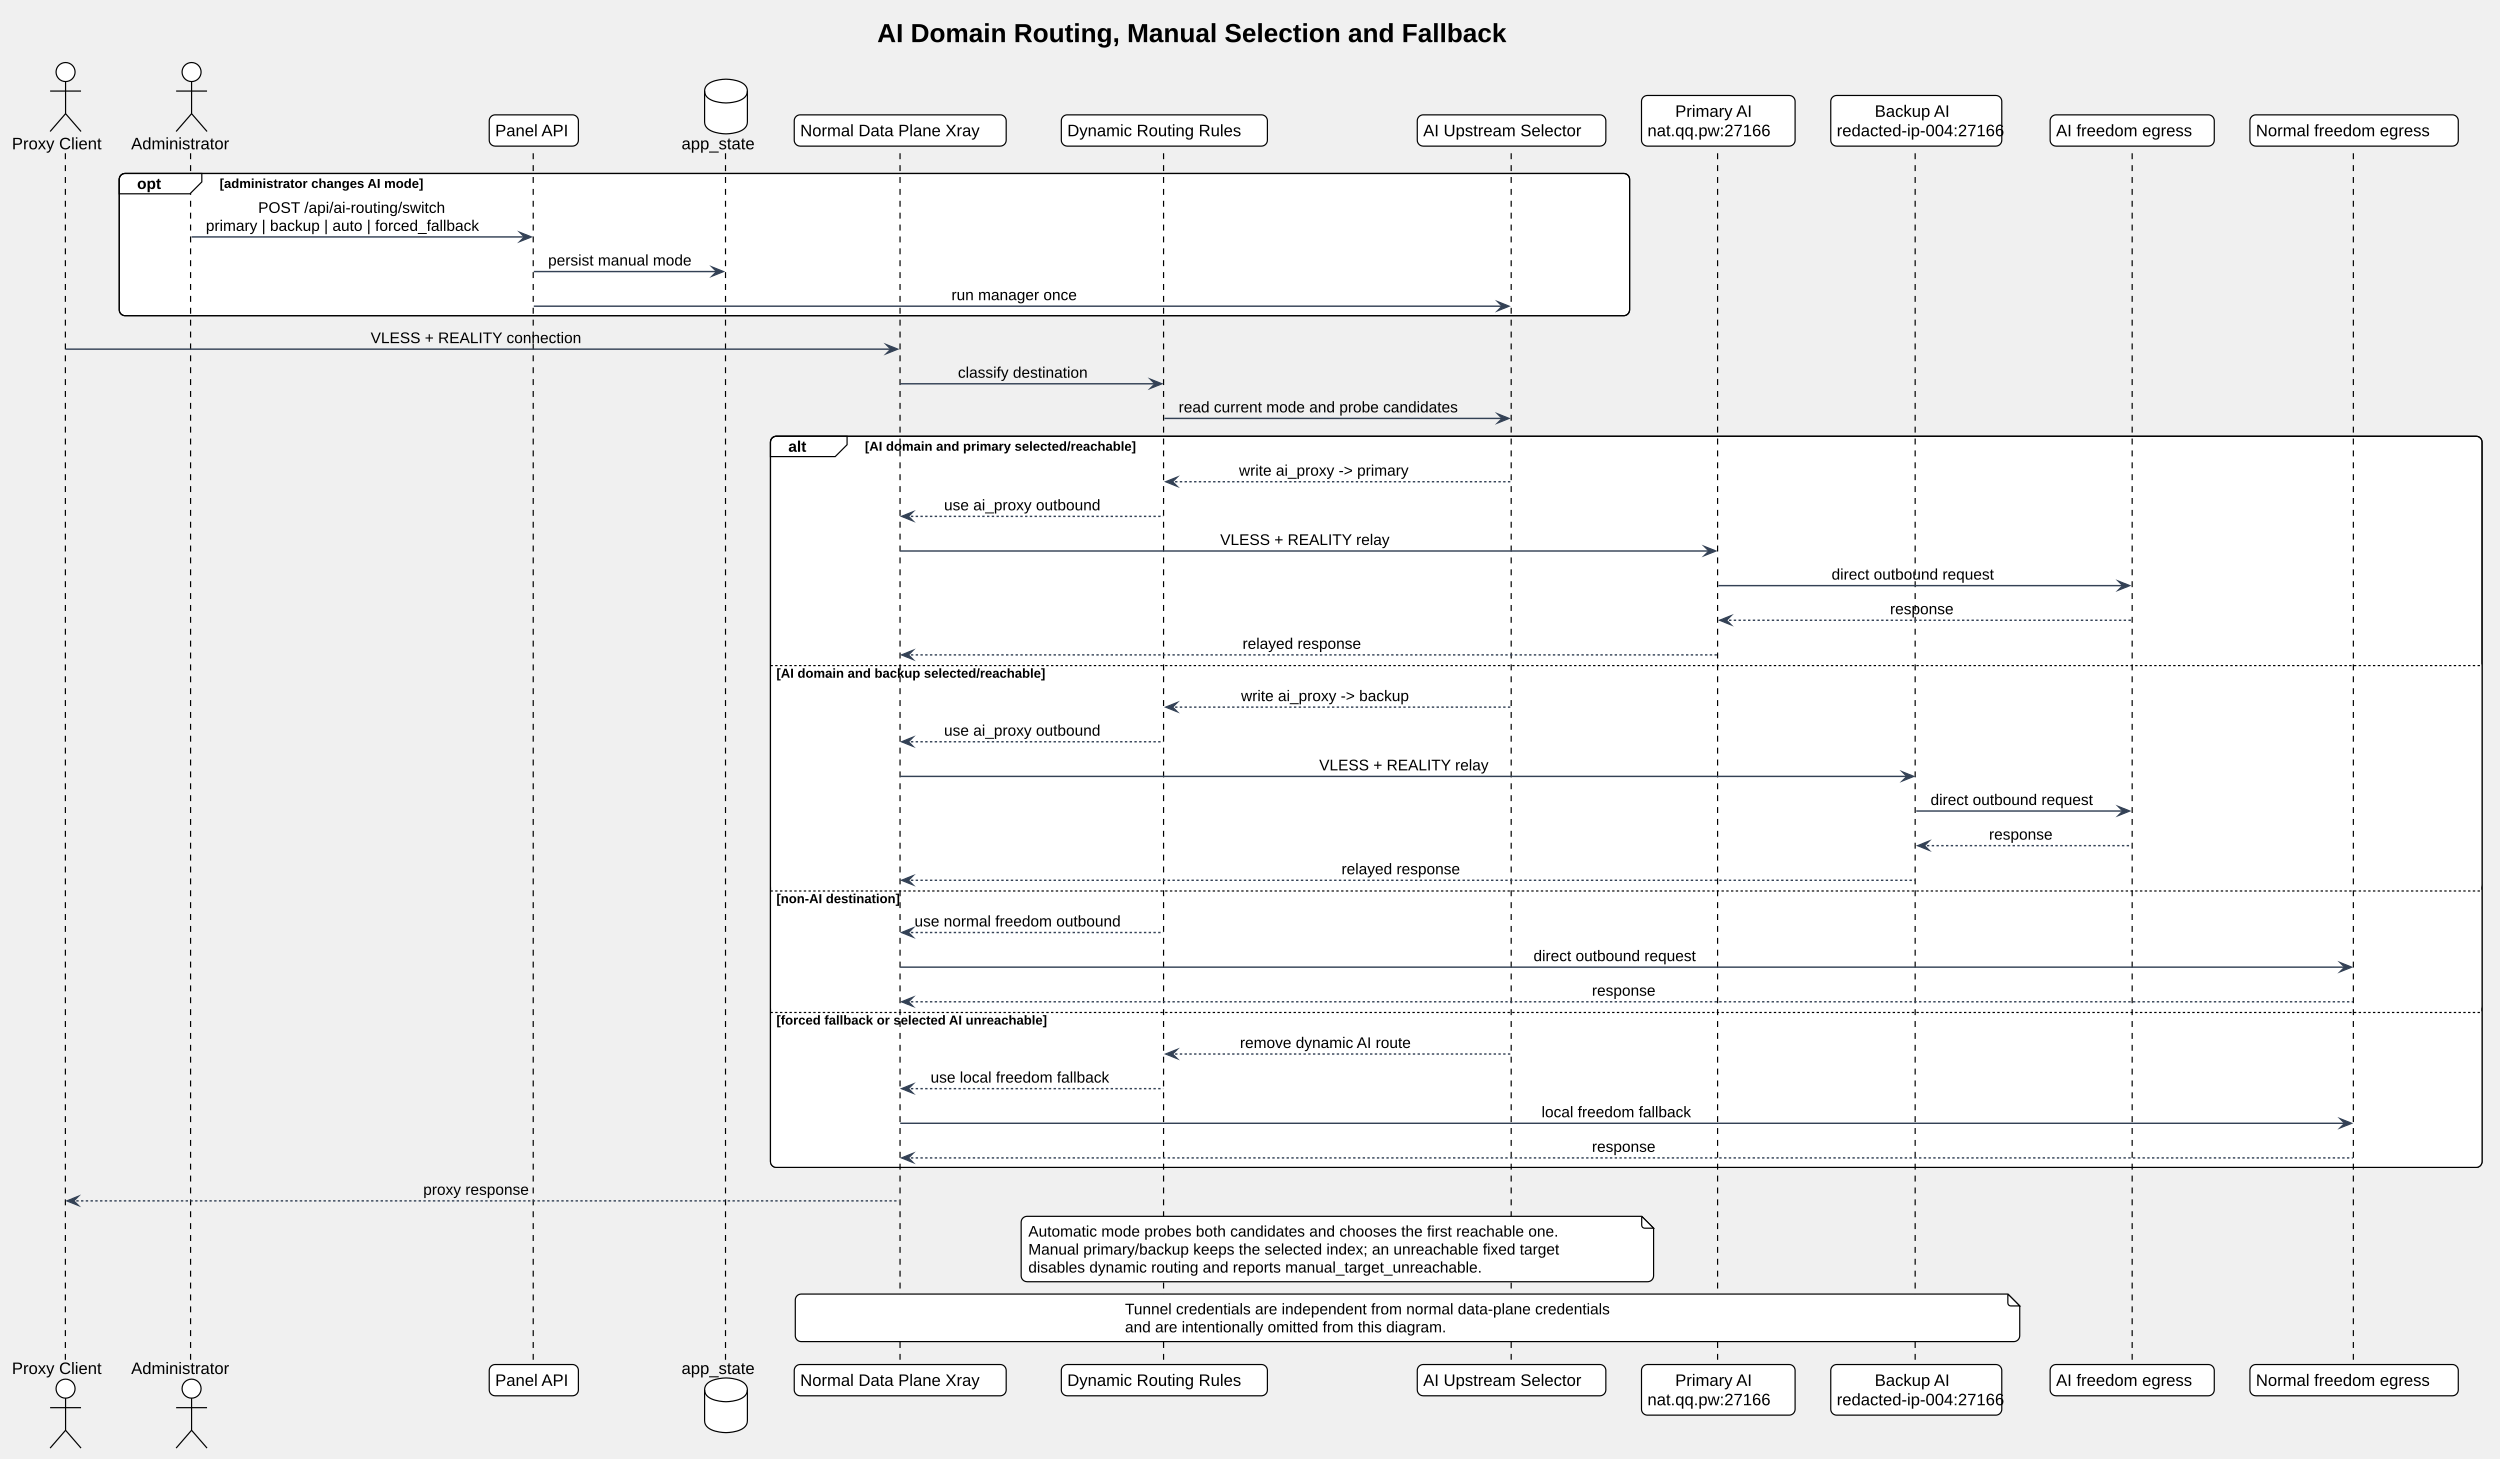
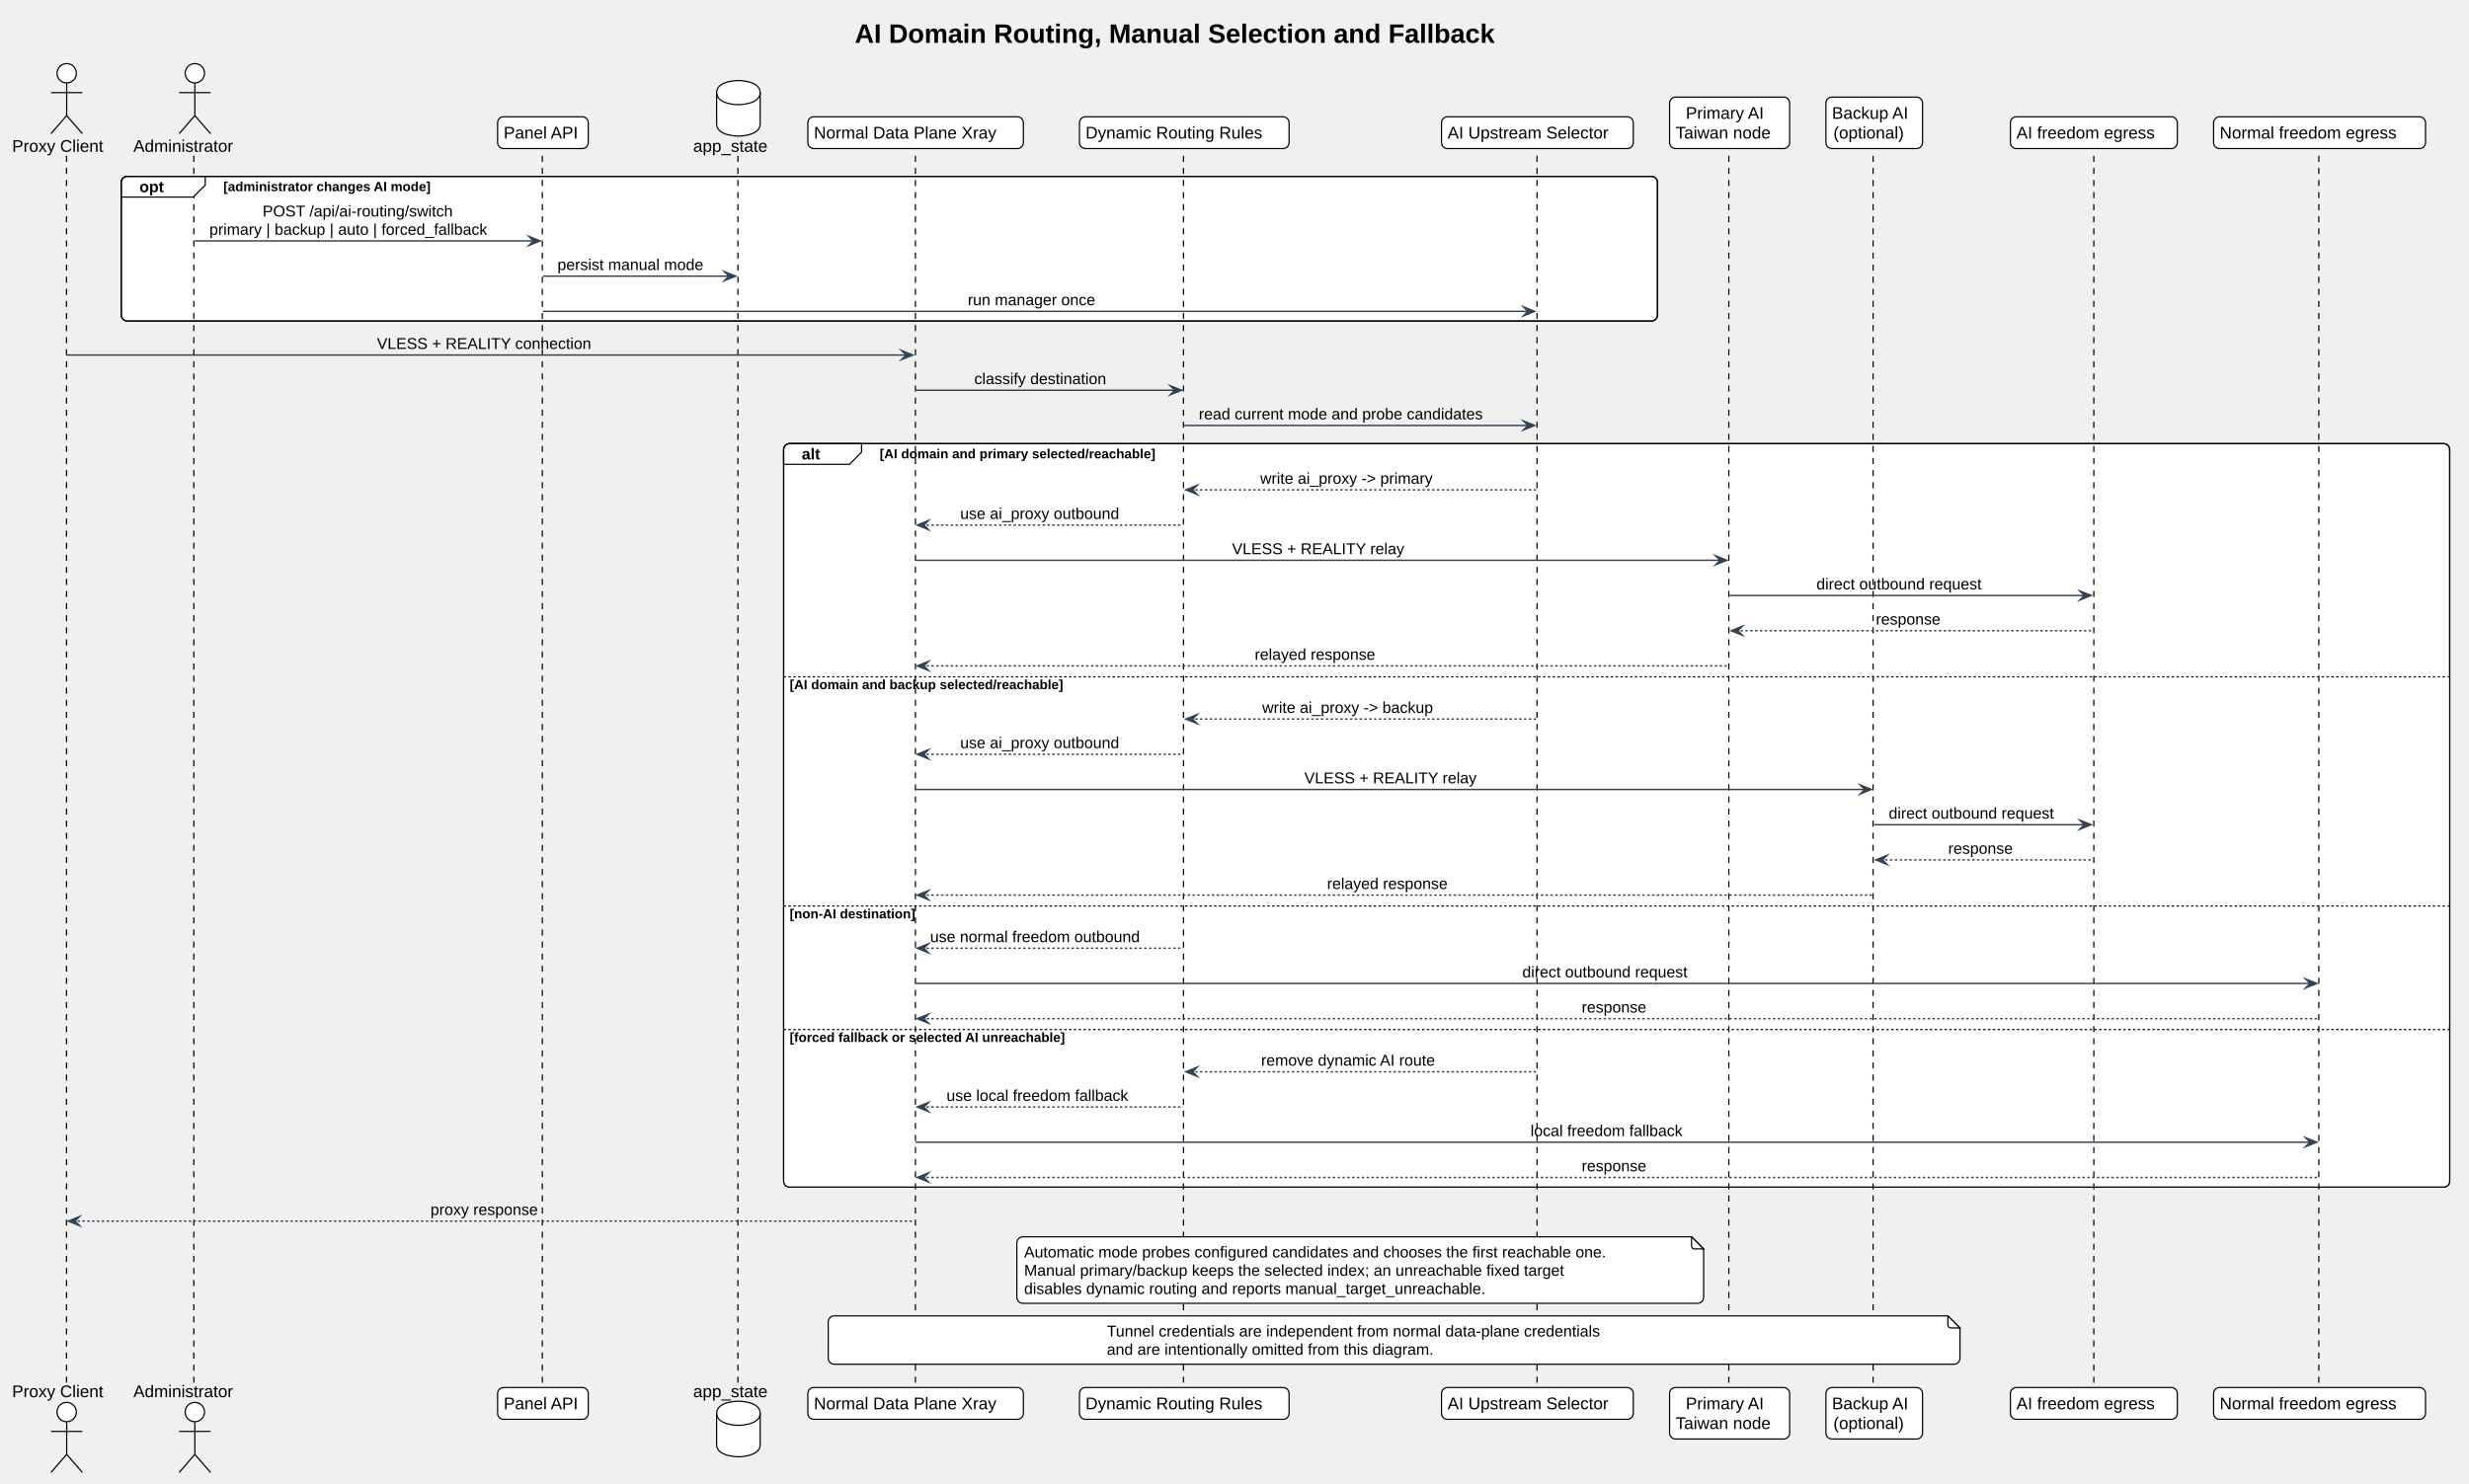
- <svg xmlns="http://www.w3.org/2000/svg" contentStyleType="text/css" data-diagram-type="SEQUENCE" height="1227px" preserveAspectRatio="none" style="width:2103px;height:1227px;background:#FFFFFF;" version="1.1" viewBox="0 0 2103 1227" width="2103px" zoomAndPan="magnify">
+ <svg xmlns="http://www.w3.org/2000/svg" contentStyleType="text/css" data-diagram-type="SEQUENCE" height="1227px" preserveAspectRatio="none" style="width:2042px;height:1227px;background:#FFFFFF;" version="1.1" viewBox="0 0 2042 1227" width="2042px" zoomAndPan="magnify">
  <defs />
  <g>
    <g class="title" data-source-line="11">
-       <text fill="#000000" font-family="Arial" font-size="22" font-weight="700" lengthAdjust="spacing" textLength="626.087" x="737.908" y="35.421">AI Domain Routing, Manual Selection and Fallback</text>
+       <text fill="#000000" font-family="Arial" font-size="22" font-weight="700" lengthAdjust="spacing" textLength="626.087" x="706.972" y="35.421">AI Domain Routing, Manual Selection and Fallback</text>
    </g>
    <rect fill="#FFFFFF" height="119.664" rx="5" ry="5" style="stroke:#000000;stroke-width:1;" width="1270.517" x="100.314" y="145.906" />
-     <rect fill="#FFFFFF" height="615.07" rx="5" ry="5" style="stroke:#000000;stroke-width:1;" width="1439.785" x="648.117" y="366.969" />
-     <path d="M648.117,558.898 L2087.902,558.898 L2087.902,743.5 A5,5 0 0 1 2082.902,748.5 L653.117,748.5 A5,5 0 0 1 648.117,743.5 L648.117,558.898" fill="#FFFFFF" style="stroke:none;stroke-width:1;" />
-     <path d="M648.117,748.5 L2087.902,748.5 L2087.902,845.703 A5,5 0 0 1 2082.902,850.703 L653.117,850.703 A5,5 0 0 1 648.117,845.703 L648.117,748.5" fill="#FFFFFF" style="stroke:none;stroke-width:1;" />
-     <path d="M648.117,850.703 L2087.902,850.703 L2087.902,977.039 A5,5 0 0 1 2082.902,982.039 L653.117,982.039 A5,5 0 0 1 648.117,977.039 L648.117,850.703" fill="#FFFFFF" style="stroke:none;stroke-width:1;" />
+     <rect fill="#FFFFFF" height="615.07" rx="5" ry="5" style="stroke:#000000;stroke-width:1;" width="1377.913" x="648.117" y="366.969" />
+     <path d="M648.117,558.898 L2026.03,558.898 L2026.03,743.5 A5,5 0 0 1 2021.03,748.5 L653.117,748.5 A5,5 0 0 1 648.117,743.5 L648.117,558.898" fill="#FFFFFF" style="stroke:none;stroke-width:1;" />
+     <path d="M648.117,748.5 L2026.03,748.5 L2026.03,845.703 A5,5 0 0 1 2021.03,850.703 L653.117,850.703 A5,5 0 0 1 648.117,845.703 L648.117,748.5" fill="#FFFFFF" style="stroke:none;stroke-width:1;" />
+     <path d="M648.117,850.703 L2026.03,850.703 L2026.03,977.039 A5,5 0 0 1 2021.03,982.039 L653.117,982.039 A5,5 0 0 1 648.117,977.039 L648.117,850.703" fill="#FFFFFF" style="stroke:none;stroke-width:1;" />
    <g class="participant-lifeline" data-entity-uid="part1" data-qualified-name="client" data-source-line="13" id="part1-lifeline">
      <g>
        <rect fill="#000000" fill-opacity="0" height="1014.93" width="8" x="51.157" y="128.906" />
        <line style="stroke:#000000;stroke-width:1;stroke-dasharray:5,5;" x1="55" x2="55" y1="128.906" y2="1143.836" />
      </g>
    </g>
    <g class="participant-lifeline" data-entity-uid="part2" data-qualified-name="admin" data-source-line="14" id="part2-lifeline">
      <g>
        <rect fill="#000000" fill-opacity="0" height="1014.93" width="8" x="157.156" y="128.906" />
        <line style="stroke:#000000;stroke-width:1;stroke-dasharray:5,5;" x1="160.315" x2="160.315" y1="128.906" y2="1143.836" />
      </g>
    </g>
    <g class="participant-lifeline" data-entity-uid="part3" data-qualified-name="panel" data-source-line="15" id="part3-lifeline">
      <g>
        <rect fill="#000000" fill-opacity="0" height="1014.93" width="8" x="445.041" y="128.906" />
        <line style="stroke:#000000;stroke-width:1;stroke-dasharray:5,5;" x1="448.543" x2="448.543" y1="128.906" y2="1143.836" />
      </g>
    </g>
    <g class="participant-lifeline" data-entity-uid="part4" data-qualified-name="state" data-source-line="16" id="part4-lifeline">
      <g>
        <rect fill="#000000" fill-opacity="0" height="1014.93" width="8" x="606.708" y="128.906" />
        <line style="stroke:#000000;stroke-width:1;stroke-dasharray:5,5;" x1="610.3" x2="610.3" y1="128.906" y2="1143.836" />
      </g>
    </g>
    <g class="participant-lifeline" data-entity-uid="part5" data-qualified-name="normal" data-source-line="17" id="part5-lifeline">
      <g>
        <rect fill="#000000" fill-opacity="0" height="1014.93" width="8" x="753.261" y="128.906" />
        <line style="stroke:#000000;stroke-width:1;stroke-dasharray:5,5;" x1="757.117" x2="757.117" y1="128.906" y2="1143.836" />
      </g>
    </g>
    <g class="participant-lifeline" data-entity-uid="part6" data-qualified-name="rules" data-source-line="18" id="part6-lifeline">
      <g>
        <rect fill="#000000" fill-opacity="0" height="1014.93" width="8" x="975.46" y="128.906" />
        <line style="stroke:#000000;stroke-width:1;stroke-dasharray:5,5;" x1="978.788" x2="978.788" y1="128.906" y2="1143.836" />
      </g>
    </g>
    <g class="participant-lifeline" data-entity-uid="part7" data-qualified-name="selector" data-source-line="19" id="part7-lifeline">
      <g>
        <rect fill="#000000" fill-opacity="0" height="1014.93" width="8" x="1267.522" y="128.906" />
        <line style="stroke:#000000;stroke-width:1;stroke-dasharray:5,5;" x1="1271.211" x2="1271.211" y1="128.906" y2="1143.836" />
      </g>
    </g>
    <g class="participant-lifeline" data-entity-uid="part8" data-qualified-name="primary" data-source-line="20" id="part8-lifeline">
      <g>
-         <rect fill="#000000" fill-opacity="0" height="1014.93" width="8" x="1441.434" y="128.906" />
-         <line style="stroke:#000000;stroke-width:1;stroke-dasharray:5,5;" x1="1444.832" x2="1444.832" y1="128.906" y2="1143.836" />
+         <rect fill="#000000" fill-opacity="0" height="1014.93" width="8" x="1426.487" y="128.906" />
+         <line style="stroke:#000000;stroke-width:1;stroke-dasharray:5,5;" x1="1429.832" x2="1429.832" y1="128.906" y2="1143.836" />
      </g>
    </g>
    <g class="participant-lifeline" data-entity-uid="part9" data-qualified-name="backup" data-source-line="21" id="part9-lifeline">
      <g>
-         <rect fill="#000000" fill-opacity="0" height="1014.93" width="8" x="1607.967" y="128.906" />
-         <line style="stroke:#000000;stroke-width:1;stroke-dasharray:5,5;" x1="1611.037" x2="1611.037" y1="128.906" y2="1143.836" />
+         <rect fill="#000000" fill-opacity="0" height="1014.93" width="8" x="1546.095" y="128.906" />
+         <line style="stroke:#000000;stroke-width:1;stroke-dasharray:5,5;" x1="1549.143" x2="1549.143" y1="128.906" y2="1143.836" />
      </g>
    </g>
    <g class="participant-lifeline" data-entity-uid="part10" data-qualified-name="egress" data-source-line="22" id="part10-lifeline">
      <g>
-         <rect fill="#000000" fill-opacity="0" height="1014.93" width="8" x="1789.611" y="128.906" />
-         <line style="stroke:#000000;stroke-width:1;stroke-dasharray:5,5;" x1="1793.579" x2="1793.579" y1="128.906" y2="1143.836" />
+         <rect fill="#000000" fill-opacity="0" height="1014.93" width="8" x="1727.739" y="128.906" />
+         <line style="stroke:#000000;stroke-width:1;stroke-dasharray:5,5;" x1="1731.707" x2="1731.707" y1="128.906" y2="1143.836" />
      </g>
    </g>
    <g class="participant-lifeline" data-entity-uid="part11" data-qualified-name="fallback" data-source-line="23" id="part11-lifeline">
      <g>
-         <rect fill="#000000" fill-opacity="0" height="1014.93" width="8" x="1976.273" y="128.906" />
-         <line style="stroke:#000000;stroke-width:1;stroke-dasharray:5,5;" x1="1979.644" x2="1979.644" y1="128.906" y2="1143.836" />
+         <rect fill="#000000" fill-opacity="0" height="1014.93" width="8" x="1914.401" y="128.906" />
+         <line style="stroke:#000000;stroke-width:1;stroke-dasharray:5,5;" x1="1917.772" x2="1917.772" y1="128.906" y2="1143.836" />
      </g>
    </g>
    <g class="participant participant-head" data-entity-uid="part1" data-qualified-name="client" data-source-line="13" id="part1-head">
      <text fill="#000000" font-family="Arial" font-size="14" lengthAdjust="spacing" textLength="84.314" x="10" y="125.605">Proxy Client</text>
      <ellipse cx="55.157" cy="60.609" fill="#FFFFFF" rx="8" ry="8" style="stroke:#000000;stroke-width:1;" />
      <path d="M55.157,68.609 L55.157,95.609 M42.157,76.609 L68.157,76.609 M55.157,95.609 L42.157,110.609 M55.157,95.609 L68.157,110.609" fill="none" style="stroke:#000000;stroke-width:1;" />
    </g>
    <g class="participant participant-tail" data-entity-uid="part1" data-qualified-name="client" data-source-line="13" id="part1-tail">
      <text fill="#000000" font-family="Arial" font-size="14" lengthAdjust="spacing" textLength="84.314" x="10" y="1155.831">Proxy Client</text>
      <ellipse cx="55.157" cy="1168.133" fill="#FFFFFF" rx="8" ry="8" style="stroke:#000000;stroke-width:1;" />
      <path d="M55.157,1176.133 L55.157,1203.133 M42.157,1184.133 L68.157,1184.133 M55.157,1203.133 L42.157,1218.133 M55.157,1203.133 L68.157,1218.133" fill="none" style="stroke:#000000;stroke-width:1;" />
    </g>
    <g class="participant participant-head" data-entity-uid="part2" data-qualified-name="admin" data-source-line="14" id="part2-head">
      <text fill="#000000" font-family="Arial" font-size="14" lengthAdjust="spacing" textLength="95.683" x="110.314" y="125.605">Administrator</text>
      <ellipse cx="161.156" cy="60.609" fill="#FFFFFF" rx="8" ry="8" style="stroke:#000000;stroke-width:1;" />
      <path d="M161.156,68.609 L161.156,95.609 M148.156,76.609 L174.156,76.609 M161.156,95.609 L148.156,110.609 M161.156,95.609 L174.156,110.609" fill="none" style="stroke:#000000;stroke-width:1;" />
    </g>
    <g class="participant participant-tail" data-entity-uid="part2" data-qualified-name="admin" data-source-line="14" id="part2-tail">
      <text fill="#000000" font-family="Arial" font-size="14" lengthAdjust="spacing" textLength="95.683" x="110.314" y="1155.831">Administrator</text>
      <ellipse cx="161.156" cy="1168.133" fill="#FFFFFF" rx="8" ry="8" style="stroke:#000000;stroke-width:1;" />
      <path d="M161.156,1176.133 L161.156,1203.133 M148.156,1184.133 L174.156,1184.133 M161.156,1203.133 L148.156,1218.133 M161.156,1203.133 L174.156,1218.133" fill="none" style="stroke:#000000;stroke-width:1;" />
    </g>
    <g class="participant participant-head" data-entity-uid="part3" data-qualified-name="panel" data-source-line="15" id="part3-head">
      <rect fill="#FFFFFF" height="26.297" rx="5" ry="5" style="stroke:#000000;stroke-width:1;" width="74.996" x="411.543" y="96.609" />
      <text fill="#000000" font-family="Arial" font-size="14" lengthAdjust="spacing" textLength="64.996" x="416.543" y="114.605">Panel API</text>
    </g>
    <g class="participant participant-tail" data-entity-uid="part3" data-qualified-name="panel" data-source-line="15" id="part3-tail">
      <rect fill="#FFFFFF" height="26.297" rx="5" ry="5" style="stroke:#000000;stroke-width:1;" width="74.996" x="411.543" y="1147.836" />
      <text fill="#000000" font-family="Arial" font-size="14" lengthAdjust="spacing" textLength="64.996" x="416.543" y="1165.831">Panel API</text>
    </g>
    <g class="participant participant-head" data-entity-uid="part4" data-qualified-name="state" data-source-line="16" id="part4-head">
      <text fill="#000000" font-family="Arial" font-size="14" lengthAdjust="spacing" textLength="68.817" x="573.3" y="125.605">app_state</text>
      <path d="M592.708,76.609 C592.708,66.609 610.708,66.609 610.708,66.609 C610.708,66.609 628.708,66.609 628.708,76.609 L628.708,102.609 C628.708,112.609 610.708,112.609 610.708,112.609 C610.708,112.609 592.708,112.609 592.708,102.609 L592.708,76.609" fill="#FFFFFF" style="stroke:#000000;stroke-width:1;" />
      <path d="M592.708,76.609 C592.708,86.609 610.708,86.609 610.708,86.609 C610.708,86.609 628.708,86.609 628.708,76.609" fill="none" style="stroke:#000000;stroke-width:1;" />
    </g>
    <g class="participant participant-tail" data-entity-uid="part4" data-qualified-name="state" data-source-line="16" id="part4-tail">
      <text fill="#000000" font-family="Arial" font-size="14" lengthAdjust="spacing" textLength="68.817" x="573.3" y="1155.831">app_state</text>
      <path d="M592.708,1169.133 C592.708,1159.133 610.708,1159.133 610.708,1159.133 C610.708,1159.133 628.708,1159.133 628.708,1169.133 L628.708,1195.133 C628.708,1205.133 610.708,1205.133 610.708,1205.133 C610.708,1205.133 592.708,1205.133 592.708,1195.133 L592.708,1169.133" fill="#FFFFFF" style="stroke:#000000;stroke-width:1;" />
      <path d="M592.708,1169.133 C592.708,1179.133 610.708,1179.133 610.708,1179.133 C610.708,1179.133 628.708,1179.133 628.708,1169.133" fill="none" style="stroke:#000000;stroke-width:1;" />
    </g>
    <g class="participant participant-head" data-entity-uid="part5" data-qualified-name="normal" data-source-line="17" id="part5-head">
      <rect fill="#FFFFFF" height="26.297" rx="5" ry="5" style="stroke:#000000;stroke-width:1;" width="178.287" x="668.117" y="96.609" />
      <text fill="#000000" font-family="Arial" font-size="14" lengthAdjust="spacing" textLength="168.287" x="673.117" y="114.605">Normal Data Plane Xray</text>
    </g>
    <g class="participant participant-tail" data-entity-uid="part5" data-qualified-name="normal" data-source-line="17" id="part5-tail">
      <rect fill="#FFFFFF" height="26.297" rx="5" ry="5" style="stroke:#000000;stroke-width:1;" width="178.287" x="668.117" y="1147.836" />
      <text fill="#000000" font-family="Arial" font-size="14" lengthAdjust="spacing" textLength="168.287" x="673.117" y="1165.831">Normal Data Plane Xray</text>
    </g>
    <g class="participant participant-head" data-entity-uid="part6" data-qualified-name="rules" data-source-line="18" id="part6-head">
      <rect fill="#FFFFFF" height="26.297" rx="5" ry="5" style="stroke:#000000;stroke-width:1;" width="173.345" x="892.788" y="96.609" />
      <text fill="#000000" font-family="Arial" font-size="14" lengthAdjust="spacing" textLength="163.345" x="897.788" y="114.605">Dynamic Routing Rules</text>
    </g>
    <g class="participant participant-tail" data-entity-uid="part6" data-qualified-name="rules" data-source-line="18" id="part6-tail">
      <rect fill="#FFFFFF" height="26.297" rx="5" ry="5" style="stroke:#000000;stroke-width:1;" width="173.345" x="892.788" y="1147.836" />
      <text fill="#000000" font-family="Arial" font-size="14" lengthAdjust="spacing" textLength="163.345" x="897.788" y="1165.831">Dynamic Routing Rules</text>
    </g>
    <g class="participant participant-head" data-entity-uid="part7" data-qualified-name="selector" data-source-line="19" id="part7-head">
      <rect fill="#FFFFFF" height="26.297" rx="5" ry="5" style="stroke:#000000;stroke-width:1;" width="158.62" x="1192.211" y="96.609" />
      <text fill="#000000" font-family="Arial" font-size="14" lengthAdjust="spacing" textLength="148.62" x="1197.211" y="114.605">AI Upstream Selector</text>
    </g>
    <g class="participant participant-tail" data-entity-uid="part7" data-qualified-name="selector" data-source-line="19" id="part7-tail">
      <rect fill="#FFFFFF" height="26.297" rx="5" ry="5" style="stroke:#000000;stroke-width:1;" width="158.62" x="1192.211" y="1147.836" />
      <text fill="#000000" font-family="Arial" font-size="14" lengthAdjust="spacing" textLength="148.62" x="1197.211" y="1165.831">AI Upstream Selector</text>
    </g>
    <g class="participant participant-head" data-entity-uid="part8" data-qualified-name="primary" data-source-line="20" id="part8-head">
-       <rect fill="#FFFFFF" height="42.594" rx="5" ry="5" style="stroke:#000000;stroke-width:1;" width="129.205" x="1380.832" y="80.312" />
-       <text fill="#000000" font-family="Arial" font-size="14" lengthAdjust="spacing" textLength="72.502" x="1409.183" y="98.308">Primary AI</text>
-       <text fill="#000000" font-family="Arial" font-size="14" lengthAdjust="spacing" textLength="119.205" x="1385.832" y="114.605">nat.qq.pw:27166</text>
+       <rect fill="#FFFFFF" height="42.594" rx="5" ry="5" style="stroke:#000000;stroke-width:1;" width="99.311" x="1380.832" y="80.312" />
+       <text fill="#000000" font-family="Arial" font-size="14" lengthAdjust="spacing" textLength="72.502" x="1394.236" y="98.308">Primary AI</text>
+       <text fill="#000000" font-family="Arial" font-size="14" lengthAdjust="spacing" textLength="89.311" x="1385.832" y="114.605">Taiwan node</text>
    </g>
    <g class="participant participant-tail" data-entity-uid="part8" data-qualified-name="primary" data-source-line="20" id="part8-tail">
-       <rect fill="#FFFFFF" height="42.594" rx="5" ry="5" style="stroke:#000000;stroke-width:1;" width="129.205" x="1380.832" y="1147.836" />
-       <text fill="#000000" font-family="Arial" font-size="14" lengthAdjust="spacing" textLength="72.502" x="1409.183" y="1165.831">Primary AI</text>
-       <text fill="#000000" font-family="Arial" font-size="14" lengthAdjust="spacing" textLength="119.205" x="1385.832" y="1182.128">nat.qq.pw:27166</text>
+       <rect fill="#FFFFFF" height="42.594" rx="5" ry="5" style="stroke:#000000;stroke-width:1;" width="99.311" x="1380.832" y="1147.836" />
+       <text fill="#000000" font-family="Arial" font-size="14" lengthAdjust="spacing" textLength="72.502" x="1394.236" y="1165.831">Primary AI</text>
+       <text fill="#000000" font-family="Arial" font-size="14" lengthAdjust="spacing" textLength="89.311" x="1385.832" y="1182.128">Taiwan node</text>
    </g>
    <g class="participant participant-head" data-entity-uid="part9" data-qualified-name="backup" data-source-line="21" id="part9-head">
-       <rect fill="#FFFFFF" height="42.594" rx="5" ry="5" style="stroke:#000000;stroke-width:1;" width="143.861" x="1540.037" y="80.312" />
-       <text fill="#000000" font-family="Arial" font-size="14" lengthAdjust="spacing" textLength="69.904" x="1577.015" y="98.308">Backup AI</text>
-       <text fill="#000000" font-family="Arial" font-size="14" lengthAdjust="spacing" textLength="133.861" x="1545.037" y="114.605">redacted-ip-004:27166</text>
+       <rect fill="#FFFFFF" height="42.594" rx="5" ry="5" style="stroke:#000000;stroke-width:1;" width="79.904" x="1510.143" y="80.312" />
+       <text fill="#000000" font-family="Arial" font-size="14" lengthAdjust="spacing" textLength="69.904" x="1515.143" y="98.308">Backup AI</text>
+       <text fill="#000000" font-family="Arial" font-size="14" lengthAdjust="spacing" textLength="67.662" x="1516.264" y="114.605">(optional)</text>
    </g>
    <g class="participant participant-tail" data-entity-uid="part9" data-qualified-name="backup" data-source-line="21" id="part9-tail">
-       <rect fill="#FFFFFF" height="42.594" rx="5" ry="5" style="stroke:#000000;stroke-width:1;" width="143.861" x="1540.037" y="1147.836" />
-       <text fill="#000000" font-family="Arial" font-size="14" lengthAdjust="spacing" textLength="69.904" x="1577.015" y="1165.831">Backup AI</text>
-       <text fill="#000000" font-family="Arial" font-size="14" lengthAdjust="spacing" textLength="133.861" x="1545.037" y="1182.128">redacted-ip-004:27166</text>
+       <rect fill="#FFFFFF" height="42.594" rx="5" ry="5" style="stroke:#000000;stroke-width:1;" width="79.904" x="1510.143" y="1147.836" />
+       <text fill="#000000" font-family="Arial" font-size="14" lengthAdjust="spacing" textLength="69.904" x="1515.143" y="1165.831">Backup AI</text>
+       <text fill="#000000" font-family="Arial" font-size="14" lengthAdjust="spacing" textLength="67.662" x="1516.264" y="1182.128">(optional)</text>
    </g>
    <g class="participant participant-head" data-entity-uid="part10" data-qualified-name="egress" data-source-line="22" id="part10-head">
-       <rect fill="#FFFFFF" height="26.297" rx="5" ry="5" style="stroke:#000000;stroke-width:1;" width="138.065" x="1724.579" y="96.609" />
-       <text fill="#000000" font-family="Arial" font-size="14" lengthAdjust="spacing" textLength="128.065" x="1729.579" y="114.605">AI freedom egress</text>
+       <rect fill="#FFFFFF" height="26.297" rx="5" ry="5" style="stroke:#000000;stroke-width:1;" width="138.065" x="1662.707" y="96.609" />
+       <text fill="#000000" font-family="Arial" font-size="14" lengthAdjust="spacing" textLength="128.065" x="1667.707" y="114.605">AI freedom egress</text>
    </g>
    <g class="participant participant-tail" data-entity-uid="part10" data-qualified-name="egress" data-source-line="22" id="part10-tail">
-       <rect fill="#FFFFFF" height="26.297" rx="5" ry="5" style="stroke:#000000;stroke-width:1;" width="138.065" x="1724.579" y="1147.836" />
-       <text fill="#000000" font-family="Arial" font-size="14" lengthAdjust="spacing" textLength="128.065" x="1729.579" y="1165.831">AI freedom egress</text>
+       <rect fill="#FFFFFF" height="26.297" rx="5" ry="5" style="stroke:#000000;stroke-width:1;" width="138.065" x="1662.707" y="1147.836" />
+       <text fill="#000000" font-family="Arial" font-size="14" lengthAdjust="spacing" textLength="128.065" x="1667.707" y="1165.831">AI freedom egress</text>
    </g>
    <g class="participant participant-head" data-entity-uid="part11" data-qualified-name="fallback" data-source-line="23" id="part11-head">
-       <rect fill="#FFFFFF" height="26.297" rx="5" ry="5" style="stroke:#000000;stroke-width:1;" width="175.259" x="1892.644" y="96.609" />
-       <text fill="#000000" font-family="Arial" font-size="14" lengthAdjust="spacing" textLength="165.259" x="1897.644" y="114.605">Normal freedom egress</text>
+       <rect fill="#FFFFFF" height="26.297" rx="5" ry="5" style="stroke:#000000;stroke-width:1;" width="175.259" x="1830.772" y="96.609" />
+       <text fill="#000000" font-family="Arial" font-size="14" lengthAdjust="spacing" textLength="165.259" x="1835.772" y="114.605">Normal freedom egress</text>
    </g>
    <g class="participant participant-tail" data-entity-uid="part11" data-qualified-name="fallback" data-source-line="23" id="part11-tail">
-       <rect fill="#FFFFFF" height="26.297" rx="5" ry="5" style="stroke:#000000;stroke-width:1;" width="175.259" x="1892.644" y="1147.836" />
-       <text fill="#000000" font-family="Arial" font-size="14" lengthAdjust="spacing" textLength="165.259" x="1897.644" y="1165.831">Normal freedom egress</text>
+       <rect fill="#FFFFFF" height="26.297" rx="5" ry="5" style="stroke:#000000;stroke-width:1;" width="175.259" x="1830.772" y="1147.836" />
+       <text fill="#000000" font-family="Arial" font-size="14" lengthAdjust="spacing" textLength="165.259" x="1835.772" y="1165.831">Normal freedom egress</text>
    </g>
    <path d="M105.314,145.906 L169.766,145.906 L169.766,153.039 L159.766,163.039 L100.314,163.039 L100.314,150.906 A5,5 0 0 1 105.314,145.906" fill="#FFFFFF" style="stroke:#000000;stroke-width:1;" />
    <rect fill="none" height="119.664" rx="5" ry="5" style="stroke:#000000;stroke-width:1;" width="1270.517" x="100.314" y="145.906" />
    <text fill="#000000" font-family="Arial" font-size="13" font-weight="700" lengthAdjust="spacing" textLength="24.451" x="115.314" y="158.973">opt</text>
    <text fill="#000000" font-family="Arial" font-size="11" font-weight="700" lengthAdjust="spacing" textLength="205.015" x="184.766" y="158.117">[administrator changes AI mode]</text>
    <g class="message" data-entity-1="part2" data-entity-2="part3" data-source-line="26" id="msg1">
      <polygon fill="#334155" points="437.041,195.305,447.041,199.305,437.041,203.305,441.041,199.305" style="stroke:#334155;stroke-width:1;stroke-linejoin:miter;stroke-miterlimit:10;" />
      <line style="stroke:#334155;stroke-width:1.2;" x1="161.156" x2="443.041" y1="199.305" y2="199.305" />
      <text fill="#000000" font-family="Arial" font-size="13" lengthAdjust="spacing" textLength="175.875" x="217.161" y="179.106">POST /api/ai-routing/switch</text>
      <text fill="#000000" font-family="Arial" font-size="13" lengthAdjust="spacing" textLength="263.885" x="173.156" y="194.239">primary | backup | auto | forced_fallback</text>
    </g>
    <g class="message" data-entity-1="part3" data-entity-2="part4" data-source-line="27" id="msg2">
      <polygon fill="#334155" points="598.708,224.438,608.708,228.438,598.708,232.438,602.708,228.438" style="stroke:#334155;stroke-width:1;stroke-linejoin:miter;stroke-miterlimit:10;" />
      <line style="stroke:#334155;stroke-width:1.2;" x1="449.041" x2="604.708" y1="228.438" y2="228.438" />
      <text fill="#000000" font-family="Arial" font-size="13" lengthAdjust="spacing" textLength="137.668" x="461.041" y="223.372">persist manual mode</text>
    </g>
    <g class="message" data-entity-1="part3" data-entity-2="part7" data-source-line="28" id="msg3">
      <polygon fill="#334155" points="1259.522,253.57,1269.522,257.57,1259.522,261.57,1263.522,257.57" style="stroke:#334155;stroke-width:1;stroke-linejoin:miter;stroke-miterlimit:10;" />
      <line style="stroke:#334155;stroke-width:1.2;" x1="449.041" x2="1265.522" y1="257.57" y2="257.57" />
      <text fill="#000000" font-family="Arial" font-size="13" lengthAdjust="spacing" textLength="119.856" x="800.353" y="252.504">run manager once</text>
    </g>
    <g class="message" data-entity-1="part1" data-entity-2="part5" data-source-line="31" id="msg4">
      <polygon fill="#334155" points="745.261,289.703,755.261,293.703,745.261,297.703,749.261,293.703" style="stroke:#334155;stroke-width:1;stroke-linejoin:miter;stroke-miterlimit:10;" />
      <line style="stroke:#334155;stroke-width:1.2;" x1="55.157" x2="751.261" y1="293.703" y2="293.703" />
      <text fill="#000000" font-family="Arial" font-size="13" lengthAdjust="spacing" textLength="188.868" x="311.775" y="288.637">VLESS + REALITY connection</text>
    </g>
    <g class="message" data-entity-1="part5" data-entity-2="part6" data-source-line="32" id="msg5">
      <polygon fill="#334155" points="967.46,318.836,977.46,322.836,967.46,326.836,971.46,322.836" style="stroke:#334155;stroke-width:1;stroke-linejoin:miter;stroke-miterlimit:10;" />
      <line style="stroke:#334155;stroke-width:1.2;" x1="757.261" x2="973.46" y1="322.836" y2="322.836" />
      <text fill="#000000" font-family="Arial" font-size="13" lengthAdjust="spacing" textLength="125.125" x="805.798" y="317.77">classify destination</text>
    </g>
    <g class="message" data-entity-1="part6" data-entity-2="part7" data-source-line="33" id="msg6">
      <polygon fill="#334155" points="1259.522,347.969,1269.522,351.969,1259.522,355.969,1263.522,351.969" style="stroke:#334155;stroke-width:1;stroke-linejoin:miter;stroke-miterlimit:10;" />
      <line style="stroke:#334155;stroke-width:1.2;" x1="979.46" x2="1265.522" y1="351.969" y2="351.969" />
      <text fill="#000000" font-family="Arial" font-size="13" lengthAdjust="spacing" textLength="268.062" x="991.46" y="346.903">read current mode and probe candidates</text>
    </g>
    <path d="M653.117,366.969 L712.56,366.969 L712.56,374.102 L702.56,384.102 L648.117,384.102 L648.117,371.969 A5,5 0 0 1 653.117,366.969" fill="#FFFFFF" style="stroke:#000000;stroke-width:1;" />
-     <rect fill="none" height="615.07" rx="5" ry="5" style="stroke:#000000;stroke-width:1;" width="1439.785" x="648.117" y="366.969" />
+     <rect fill="none" height="615.07" rx="5" ry="5" style="stroke:#000000;stroke-width:1;" width="1377.913" x="648.117" y="366.969" />
    <text fill="#000000" font-family="Arial" font-size="13" font-weight="700" lengthAdjust="spacing" textLength="19.443" x="663.117" y="380.036">alt</text>
    <text fill="#000000" font-family="Arial" font-size="11" font-weight="700" lengthAdjust="spacing" textLength="273.131" x="727.56" y="379.179">[AI domain and primary selected/reachable]</text>
    <g class="message" data-entity-1="part7" data-entity-2="part6" data-source-line="36" id="msg7">
      <polygon fill="#334155" points="990.46,401.234,980.46,405.234,990.46,409.234,986.46,405.234" style="stroke:#334155;stroke-width:1;stroke-linejoin:miter;stroke-miterlimit:10;" />
      <line style="stroke:#334155;stroke-width:1.2;stroke-dasharray:2,2;" x1="984.46" x2="1270.522" y1="405.234" y2="405.234" />
      <text fill="#000000" font-family="Arial" font-size="13" lengthAdjust="spacing" textLength="166.556" x="1042.213" y="400.168">write ai_proxy -&gt; primary</text>
    </g>
    <g class="message" data-entity-1="part6" data-entity-2="part5" data-source-line="37" id="msg8">
      <polygon fill="#334155" points="768.261,430.367,758.261,434.367,768.261,438.367,764.261,434.367" style="stroke:#334155;stroke-width:1;stroke-linejoin:miter;stroke-miterlimit:10;" />
      <line style="stroke:#334155;stroke-width:1.2;stroke-dasharray:2,2;" x1="762.261" x2="978.46" y1="434.367" y2="434.367" />
      <text fill="#000000" font-family="Arial" font-size="13" lengthAdjust="spacing" textLength="148.516" x="794.102" y="429.301">use ai_proxy outbound</text>
    </g>
    <g class="message" data-entity-1="part5" data-entity-2="part8" data-source-line="38" id="msg9">
-       <polygon fill="#334155" points="1433.434,459.5,1443.434,463.5,1433.434,467.5,1437.434,463.5" style="stroke:#334155;stroke-width:1;stroke-linejoin:miter;stroke-miterlimit:10;" />
-       <line style="stroke:#334155;stroke-width:1.2;" x1="757.261" x2="1439.434" y1="463.5" y2="463.5" />
-       <text fill="#000000" font-family="Arial" font-size="13" lengthAdjust="spacing" textLength="149.856" x="1026.42" y="458.434">VLESS + REALITY relay</text>
+       <polygon fill="#334155" points="1418.487,459.5,1428.487,463.5,1418.487,467.5,1422.487,463.5" style="stroke:#334155;stroke-width:1;stroke-linejoin:miter;stroke-miterlimit:10;" />
+       <line style="stroke:#334155;stroke-width:1.2;" x1="757.261" x2="1424.487" y1="463.5" y2="463.5" />
+       <text fill="#000000" font-family="Arial" font-size="13" lengthAdjust="spacing" textLength="149.856" x="1018.946" y="458.434">VLESS + REALITY relay</text>
    </g>
    <g class="message" data-entity-1="part8" data-entity-2="part10" data-source-line="39" id="msg10">
-       <polygon fill="#334155" points="1781.611,488.633,1791.611,492.633,1781.611,496.633,1785.611,492.633" style="stroke:#334155;stroke-width:1;stroke-linejoin:miter;stroke-miterlimit:10;" />
-       <line style="stroke:#334155;stroke-width:1.2;" x1="1445.434" x2="1787.611" y1="492.633" y2="492.633" />
-       <text fill="#000000" font-family="Arial" font-size="13" lengthAdjust="spacing" textLength="157.644" x="1540.701" y="487.567">direct outbound request</text>
+       <polygon fill="#334155" points="1719.739,488.633,1729.739,492.633,1719.739,496.633,1723.739,492.633" style="stroke:#334155;stroke-width:1;stroke-linejoin:miter;stroke-miterlimit:10;" />
+       <line style="stroke:#334155;stroke-width:1.2;" x1="1430.487" x2="1725.739" y1="492.633" y2="492.633" />
+       <text fill="#000000" font-family="Arial" font-size="13" lengthAdjust="spacing" textLength="157.644" x="1502.291" y="487.567">direct outbound request</text>
    </g>
    <g class="message" data-entity-1="part10" data-entity-2="part8" data-source-line="40" id="msg11">
-       <polygon fill="#334155" points="1456.434,517.766,1446.434,521.766,1456.434,525.766,1452.434,521.766" style="stroke:#334155;stroke-width:1;stroke-linejoin:miter;stroke-miterlimit:10;" />
-       <line style="stroke:#334155;stroke-width:1.2;stroke-dasharray:2,2;" x1="1450.434" x2="1792.611" y1="521.766" y2="521.766" />
-       <text fill="#000000" font-family="Arial" font-size="13" lengthAdjust="spacing" textLength="59.331" x="1589.857" y="516.7">response</text>
+       <polygon fill="#334155" points="1441.487,517.766,1431.487,521.766,1441.487,525.766,1437.487,521.766" style="stroke:#334155;stroke-width:1;stroke-linejoin:miter;stroke-miterlimit:10;" />
+       <line style="stroke:#334155;stroke-width:1.2;stroke-dasharray:2,2;" x1="1435.487" x2="1730.739" y1="521.766" y2="521.766" />
+       <text fill="#000000" font-family="Arial" font-size="13" lengthAdjust="spacing" textLength="59.331" x="1551.447" y="516.7">response</text>
    </g>
    <g class="message" data-entity-1="part8" data-entity-2="part5" data-source-line="41" id="msg12">
      <polygon fill="#334155" points="768.261,546.898,758.261,550.898,768.261,554.898,764.261,550.898" style="stroke:#334155;stroke-width:1;stroke-linejoin:miter;stroke-miterlimit:10;" />
-       <line style="stroke:#334155;stroke-width:1.2;stroke-dasharray:2,2;" x1="762.261" x2="1444.434" y1="550.898" y2="550.898" />
-       <text fill="#000000" font-family="Arial" font-size="13" lengthAdjust="spacing" textLength="112.328" x="1045.183" y="545.832">relayed response</text>
-     </g>
-     <line style="stroke:#000000;stroke-width:1;stroke-dasharray:2,2;" x1="648.117" x2="2087.902" y1="559.898" y2="559.898" />
+       <line style="stroke:#334155;stroke-width:1.2;stroke-dasharray:2,2;" x1="762.261" x2="1429.487" y1="550.898" y2="550.898" />
+       <text fill="#000000" font-family="Arial" font-size="13" lengthAdjust="spacing" textLength="112.328" x="1037.71" y="545.832">relayed response</text>
+     </g>
+     <line style="stroke:#000000;stroke-width:1;stroke-dasharray:2,2;" x1="648.117" x2="2026.03" y1="559.898" y2="559.898" />
    <text fill="#000000" font-family="Arial" font-size="11" font-weight="700" lengthAdjust="spacing" textLength="269.419" x="653.117" y="570.109">[AI domain and backup selected/reachable]</text>
    <g class="message" data-entity-1="part7" data-entity-2="part6" data-source-line="43" id="msg13">
      <polygon fill="#334155" points="990.46,590.836,980.46,594.836,990.46,598.836,986.46,594.836" style="stroke:#334155;stroke-width:1;stroke-linejoin:miter;stroke-miterlimit:10;" />
      <line style="stroke:#334155;stroke-width:1.2;stroke-dasharray:2,2;" x1="984.46" x2="1270.522" y1="594.836" y2="594.836" />
      <text fill="#000000" font-family="Arial" font-size="13" lengthAdjust="spacing" textLength="163.065" x="1043.958" y="589.77">write ai_proxy -&gt; backup</text>
    </g>
    <g class="message" data-entity-1="part6" data-entity-2="part5" data-source-line="44" id="msg14">
      <polygon fill="#334155" points="768.261,619.969,758.261,623.969,768.261,627.969,764.261,623.969" style="stroke:#334155;stroke-width:1;stroke-linejoin:miter;stroke-miterlimit:10;" />
      <line style="stroke:#334155;stroke-width:1.2;stroke-dasharray:2,2;" x1="762.261" x2="978.46" y1="623.969" y2="623.969" />
      <text fill="#000000" font-family="Arial" font-size="13" lengthAdjust="spacing" textLength="148.516" x="794.102" y="618.903">use ai_proxy outbound</text>
    </g>
    <g class="message" data-entity-1="part5" data-entity-2="part9" data-source-line="45" id="msg15">
-       <polygon fill="#334155" points="1599.967,649.102,1609.967,653.102,1599.967,657.102,1603.967,653.102" style="stroke:#334155;stroke-width:1;stroke-linejoin:miter;stroke-miterlimit:10;" />
-       <line style="stroke:#334155;stroke-width:1.2;" x1="757.261" x2="1605.967" y1="653.102" y2="653.102" />
-       <text fill="#000000" font-family="Arial" font-size="13" lengthAdjust="spacing" textLength="149.856" x="1109.686" y="648.036">VLESS + REALITY relay</text>
+       <polygon fill="#334155" points="1538.095,649.102,1548.095,653.102,1538.095,657.102,1542.095,653.102" style="stroke:#334155;stroke-width:1;stroke-linejoin:miter;stroke-miterlimit:10;" />
+       <line style="stroke:#334155;stroke-width:1.2;" x1="757.261" x2="1544.095" y1="653.102" y2="653.102" />
+       <text fill="#000000" font-family="Arial" font-size="13" lengthAdjust="spacing" textLength="149.856" x="1078.75" y="648.036">VLESS + REALITY relay</text>
    </g>
    <g class="message" data-entity-1="part9" data-entity-2="part10" data-source-line="46" id="msg16">
-       <polygon fill="#334155" points="1781.611,678.234,1791.611,682.234,1781.611,686.234,1785.611,682.234" style="stroke:#334155;stroke-width:1;stroke-linejoin:miter;stroke-miterlimit:10;" />
-       <line style="stroke:#334155;stroke-width:1.2;" x1="1611.967" x2="1787.611" y1="682.234" y2="682.234" />
-       <text fill="#000000" font-family="Arial" font-size="13" lengthAdjust="spacing" textLength="157.644" x="1623.967" y="677.168">direct outbound request</text>
+       <polygon fill="#334155" points="1719.739,678.234,1729.739,682.234,1719.739,686.234,1723.739,682.234" style="stroke:#334155;stroke-width:1;stroke-linejoin:miter;stroke-miterlimit:10;" />
+       <line style="stroke:#334155;stroke-width:1.2;" x1="1550.095" x2="1725.739" y1="682.234" y2="682.234" />
+       <text fill="#000000" font-family="Arial" font-size="13" lengthAdjust="spacing" textLength="157.644" x="1562.095" y="677.168">direct outbound request</text>
    </g>
    <g class="message" data-entity-1="part10" data-entity-2="part9" data-source-line="47" id="msg17">
-       <polygon fill="#334155" points="1622.967,707.367,1612.967,711.367,1622.967,715.367,1618.967,711.367" style="stroke:#334155;stroke-width:1;stroke-linejoin:miter;stroke-miterlimit:10;" />
-       <line style="stroke:#334155;stroke-width:1.2;stroke-dasharray:2,2;" x1="1616.967" x2="1792.611" y1="711.367" y2="711.367" />
-       <text fill="#000000" font-family="Arial" font-size="13" lengthAdjust="spacing" textLength="59.331" x="1673.123" y="706.301">response</text>
+       <polygon fill="#334155" points="1561.095,707.367,1551.095,711.367,1561.095,715.367,1557.095,711.367" style="stroke:#334155;stroke-width:1;stroke-linejoin:miter;stroke-miterlimit:10;" />
+       <line style="stroke:#334155;stroke-width:1.2;stroke-dasharray:2,2;" x1="1555.095" x2="1730.739" y1="711.367" y2="711.367" />
+       <text fill="#000000" font-family="Arial" font-size="13" lengthAdjust="spacing" textLength="59.331" x="1611.252" y="706.301">response</text>
    </g>
    <g class="message" data-entity-1="part9" data-entity-2="part5" data-source-line="48" id="msg18">
      <polygon fill="#334155" points="768.261,736.5,758.261,740.5,768.261,744.5,764.261,740.5" style="stroke:#334155;stroke-width:1;stroke-linejoin:miter;stroke-miterlimit:10;" />
-       <line style="stroke:#334155;stroke-width:1.2;stroke-dasharray:2,2;" x1="762.261" x2="1610.967" y1="740.5" y2="740.5" />
-       <text fill="#000000" font-family="Arial" font-size="13" lengthAdjust="spacing" textLength="112.328" x="1128.45" y="735.434">relayed response</text>
-     </g>
-     <line style="stroke:#000000;stroke-width:1;stroke-dasharray:2,2;" x1="648.117" x2="2087.902" y1="749.5" y2="749.5" />
+       <line style="stroke:#334155;stroke-width:1.2;stroke-dasharray:2,2;" x1="762.261" x2="1549.095" y1="740.5" y2="740.5" />
+       <text fill="#000000" font-family="Arial" font-size="13" lengthAdjust="spacing" textLength="112.328" x="1097.514" y="735.434">relayed response</text>
+     </g>
+     <line style="stroke:#000000;stroke-width:1;stroke-dasharray:2,2;" x1="648.117" x2="2026.03" y1="749.5" y2="749.5" />
    <text fill="#000000" font-family="Arial" font-size="11" font-weight="700" lengthAdjust="spacing" textLength="124.856" x="653.117" y="759.71">[non-AI destination]</text>
    <g class="message" data-entity-1="part6" data-entity-2="part5" data-source-line="50" id="msg19">
      <polygon fill="#334155" points="768.261,780.438,758.261,784.438,768.261,788.438,764.261,784.438" style="stroke:#334155;stroke-width:1;stroke-linejoin:miter;stroke-miterlimit:10;" />
      <line style="stroke:#334155;stroke-width:1.2;stroke-dasharray:2,2;" x1="762.261" x2="978.46" y1="784.438" y2="784.438" />
      <text fill="#000000" font-family="Arial" font-size="13" lengthAdjust="spacing" textLength="198.199" x="769.261" y="779.372">use normal freedom outbound</text>
    </g>
    <g class="message" data-entity-1="part5" data-entity-2="part11" data-source-line="51" id="msg20">
-       <polygon fill="#334155" points="1968.273,809.57,1978.273,813.57,1968.273,817.57,1972.273,813.57" style="stroke:#334155;stroke-width:1;stroke-linejoin:miter;stroke-miterlimit:10;" />
-       <line style="stroke:#334155;stroke-width:1.2;" x1="757.261" x2="1974.273" y1="813.57" y2="813.57" />
-       <text fill="#000000" font-family="Arial" font-size="13" lengthAdjust="spacing" textLength="157.644" x="1289.945" y="808.504">direct outbound request</text>
+       <polygon fill="#334155" points="1906.401,809.57,1916.401,813.57,1906.401,817.57,1910.401,813.57" style="stroke:#334155;stroke-width:1;stroke-linejoin:miter;stroke-miterlimit:10;" />
+       <line style="stroke:#334155;stroke-width:1.2;" x1="757.261" x2="1912.401" y1="813.57" y2="813.57" />
+       <text fill="#000000" font-family="Arial" font-size="13" lengthAdjust="spacing" textLength="157.644" x="1259.009" y="808.504">direct outbound request</text>
    </g>
    <g class="message" data-entity-1="part11" data-entity-2="part5" data-source-line="52" id="msg21">
      <polygon fill="#334155" points="768.261,838.703,758.261,842.703,768.261,846.703,764.261,842.703" style="stroke:#334155;stroke-width:1;stroke-linejoin:miter;stroke-miterlimit:10;" />
-       <line style="stroke:#334155;stroke-width:1.2;stroke-dasharray:2,2;" x1="762.261" x2="1979.273" y1="842.703" y2="842.703" />
-       <text fill="#000000" font-family="Arial" font-size="13" lengthAdjust="spacing" textLength="59.331" x="1339.101" y="837.637">response</text>
-     </g>
-     <line style="stroke:#000000;stroke-width:1;stroke-dasharray:2,2;" x1="648.117" x2="2087.902" y1="851.703" y2="851.703" />
+       <line style="stroke:#334155;stroke-width:1.2;stroke-dasharray:2,2;" x1="762.261" x2="1917.401" y1="842.703" y2="842.703" />
+       <text fill="#000000" font-family="Arial" font-size="13" lengthAdjust="spacing" textLength="59.331" x="1308.165" y="837.637">response</text>
+     </g>
+     <line style="stroke:#000000;stroke-width:1;stroke-dasharray:2,2;" x1="648.117" x2="2026.03" y1="851.703" y2="851.703" />
    <text fill="#000000" font-family="Arial" font-size="11" font-weight="700" lengthAdjust="spacing" textLength="272.497" x="653.117" y="861.914">[forced fallback or selected AI unreachable]</text>
    <g class="message" data-entity-1="part7" data-entity-2="part6" data-source-line="54" id="msg22">
      <polygon fill="#334155" points="990.46,882.641,980.46,886.641,990.46,890.641,986.46,886.641" style="stroke:#334155;stroke-width:1;stroke-linejoin:miter;stroke-miterlimit:10;" />
      <line style="stroke:#334155;stroke-width:1.2;stroke-dasharray:2,2;" x1="984.46" x2="1270.522" y1="886.641" y2="886.641" />
      <text fill="#000000" font-family="Arial" font-size="13" lengthAdjust="spacing" textLength="164.982" x="1043" y="881.575">remove dynamic AI route</text>
    </g>
    <g class="message" data-entity-1="part6" data-entity-2="part5" data-source-line="55" id="msg23">
      <polygon fill="#334155" points="768.261,911.773,758.261,915.773,768.261,919.773,764.261,915.773" style="stroke:#334155;stroke-width:1;stroke-linejoin:miter;stroke-miterlimit:10;" />
      <line style="stroke:#334155;stroke-width:1.2;stroke-dasharray:2,2;" x1="762.261" x2="978.46" y1="915.773" y2="915.773" />
      <text fill="#000000" font-family="Arial" font-size="13" lengthAdjust="spacing" textLength="171.145" x="782.788" y="910.707">use local freedom fallback</text>
    </g>
    <g class="message" data-entity-1="part5" data-entity-2="part11" data-source-line="56" id="msg24">
-       <polygon fill="#334155" points="1968.273,940.906,1978.273,944.906,1968.273,948.906,1972.273,944.906" style="stroke:#334155;stroke-width:1;stroke-linejoin:miter;stroke-miterlimit:10;" />
-       <line style="stroke:#334155;stroke-width:1.2;" x1="757.261" x2="1974.273" y1="944.906" y2="944.906" />
-       <text fill="#000000" font-family="Arial" font-size="13" lengthAdjust="spacing" textLength="144.003" x="1296.765" y="939.84">local freedom fallback</text>
+       <polygon fill="#334155" points="1906.401,940.906,1916.401,944.906,1906.401,948.906,1910.401,944.906" style="stroke:#334155;stroke-width:1;stroke-linejoin:miter;stroke-miterlimit:10;" />
+       <line style="stroke:#334155;stroke-width:1.2;" x1="757.261" x2="1912.401" y1="944.906" y2="944.906" />
+       <text fill="#000000" font-family="Arial" font-size="13" lengthAdjust="spacing" textLength="144.003" x="1265.829" y="939.84">local freedom fallback</text>
    </g>
    <g class="message" data-entity-1="part11" data-entity-2="part5" data-source-line="57" id="msg25">
      <polygon fill="#334155" points="768.261,970.039,758.261,974.039,768.261,978.039,764.261,974.039" style="stroke:#334155;stroke-width:1;stroke-linejoin:miter;stroke-miterlimit:10;" />
-       <line style="stroke:#334155;stroke-width:1.2;stroke-dasharray:2,2;" x1="762.261" x2="1979.273" y1="974.039" y2="974.039" />
-       <text fill="#000000" font-family="Arial" font-size="13" lengthAdjust="spacing" textLength="59.331" x="1339.101" y="968.973">response</text>
+       <line style="stroke:#334155;stroke-width:1.2;stroke-dasharray:2,2;" x1="762.261" x2="1917.401" y1="974.039" y2="974.039" />
+       <text fill="#000000" font-family="Arial" font-size="13" lengthAdjust="spacing" textLength="59.331" x="1308.165" y="968.973">response</text>
    </g>
    <g class="message" data-entity-1="part5" data-entity-2="part1" data-source-line="60" id="msg26">
      <polygon fill="#334155" points="66.157,1006.172,56.157,1010.172,66.157,1014.172,62.157,1010.172" style="stroke:#334155;stroke-width:1;stroke-linejoin:miter;stroke-miterlimit:10;" />
      <line style="stroke:#334155;stroke-width:1.2;stroke-dasharray:2,2;" x1="60.157" x2="756.261" y1="1010.172" y2="1010.172" />
      <text fill="#000000" font-family="Arial" font-size="13" lengthAdjust="spacing" textLength="100.401" x="356.009" y="1005.106">proxy response</text>
    </g>
-     <path d="M859,1028.172 L859,1073.172 A5,5 0 0 0 864,1078.172 L1386,1078.172 A5,5 0 0 0 1391,1073.172 L1391,1033.172 L1381,1023.172 L864,1023.172 A5,5 0 0 0 859,1028.172" fill="#FFFFFF" style="stroke:#000000;stroke-width:1;" />
-     <path d="M1381,1023.172 L1381,1030.672 A2.5,2.5 0 0 0 1383.5,1033.172 L1391,1033.172 L1381,1023.172" fill="#FFFFFF" style="stroke:#000000;stroke-width:1;" />
-     <text fill="#000000" font-family="Arial" font-size="13" lengthAdjust="spacing" textLength="507.159" x="865" y="1040.239">Automatic mode probes both candidates and chooses the first reachable one.</text>
-     <text fill="#000000" font-family="Arial" font-size="13" lengthAdjust="spacing" textLength="511.101" x="865" y="1055.372">Manual primary/backup keeps the selected index; an unreachable fixed target</text>
-     <text fill="#000000" font-family="Arial" font-size="13" lengthAdjust="spacing" textLength="434.008" x="865" y="1070.504">disables dynamic routing and reports manual_target_unreachable.</text>
-     <path d="M669,1093.57 L669,1123.57 A5,5 0 0 0 674,1128.57 L1694,1128.57 A5,5 0 0 0 1699,1123.57 L1699,1098.57 L1689,1088.57 L674,1088.57 A5,5 0 0 0 669,1093.57" fill="#FFFFFF" style="stroke:#000000;stroke-width:1;" />
-     <path d="M1689,1088.57 L1689,1096.07 A2.5,2.5 0 0 0 1691.5,1098.57 L1699,1098.57 L1689,1088.57" fill="#FFFFFF" style="stroke:#000000;stroke-width:1;" />
-     <text fill="#000000" font-family="Arial" font-size="13" lengthAdjust="spacing" textLength="467.118" x="946.332" y="1105.637">Tunnel credentials are independent from normal data-plane credentials</text>
-     <text fill="#000000" font-family="Arial" font-size="13" lengthAdjust="spacing" textLength="314.653" x="946.332" y="1120.77">and are intentionally omitted from this diagram.</text>
+     <path d="M841,1028.172 L841,1073.172 A5,5 0 0 0 846,1078.172 L1404,1078.172 A5,5 0 0 0 1409,1073.172 L1409,1033.172 L1399,1023.172 L846,1023.172 A5,5 0 0 0 841,1028.172" fill="#FFFFFF" style="stroke:#000000;stroke-width:1;" />
+     <path d="M1399,1023.172 L1399,1030.672 A2.5,2.5 0 0 0 1401.5,1033.172 L1409,1033.172 L1399,1023.172" fill="#FFFFFF" style="stroke:#000000;stroke-width:1;" />
+     <text fill="#000000" font-family="Arial" font-size="13" lengthAdjust="spacing" textLength="547.231" x="847" y="1040.239">Automatic mode probes configured candidates and chooses the first reachable one.</text>
+     <text fill="#000000" font-family="Arial" font-size="13" lengthAdjust="spacing" textLength="511.101" x="847" y="1055.372">Manual primary/backup keeps the selected index; an unreachable fixed target</text>
+     <text fill="#000000" font-family="Arial" font-size="13" lengthAdjust="spacing" textLength="434.008" x="847" y="1070.504">disables dynamic routing and reports manual_target_unreachable.</text>
+     <path d="M685,1093.57 L685,1123.57 A5,5 0 0 0 690,1128.57 L1616,1128.57 A5,5 0 0 0 1621,1123.57 L1621,1098.57 L1611,1088.57 L690,1088.57 A5,5 0 0 0 685,1093.57" fill="#FFFFFF" style="stroke:#000000;stroke-width:1;" />
+     <path d="M1611,1088.57 L1611,1096.07 A2.5,2.5 0 0 0 1613.5,1098.57 L1621,1098.57 L1611,1088.57" fill="#FFFFFF" style="stroke:#000000;stroke-width:1;" />
+     <text fill="#000000" font-family="Arial" font-size="13" lengthAdjust="spacing" textLength="467.118" x="915.406" y="1105.637">Tunnel credentials are independent from normal data-plane credentials</text>
+     <text fill="#000000" font-family="Arial" font-size="13" lengthAdjust="spacing" textLength="314.653" x="915.406" y="1120.77">and are intentionally omitted from this diagram.</text>
  </g>
</svg>
